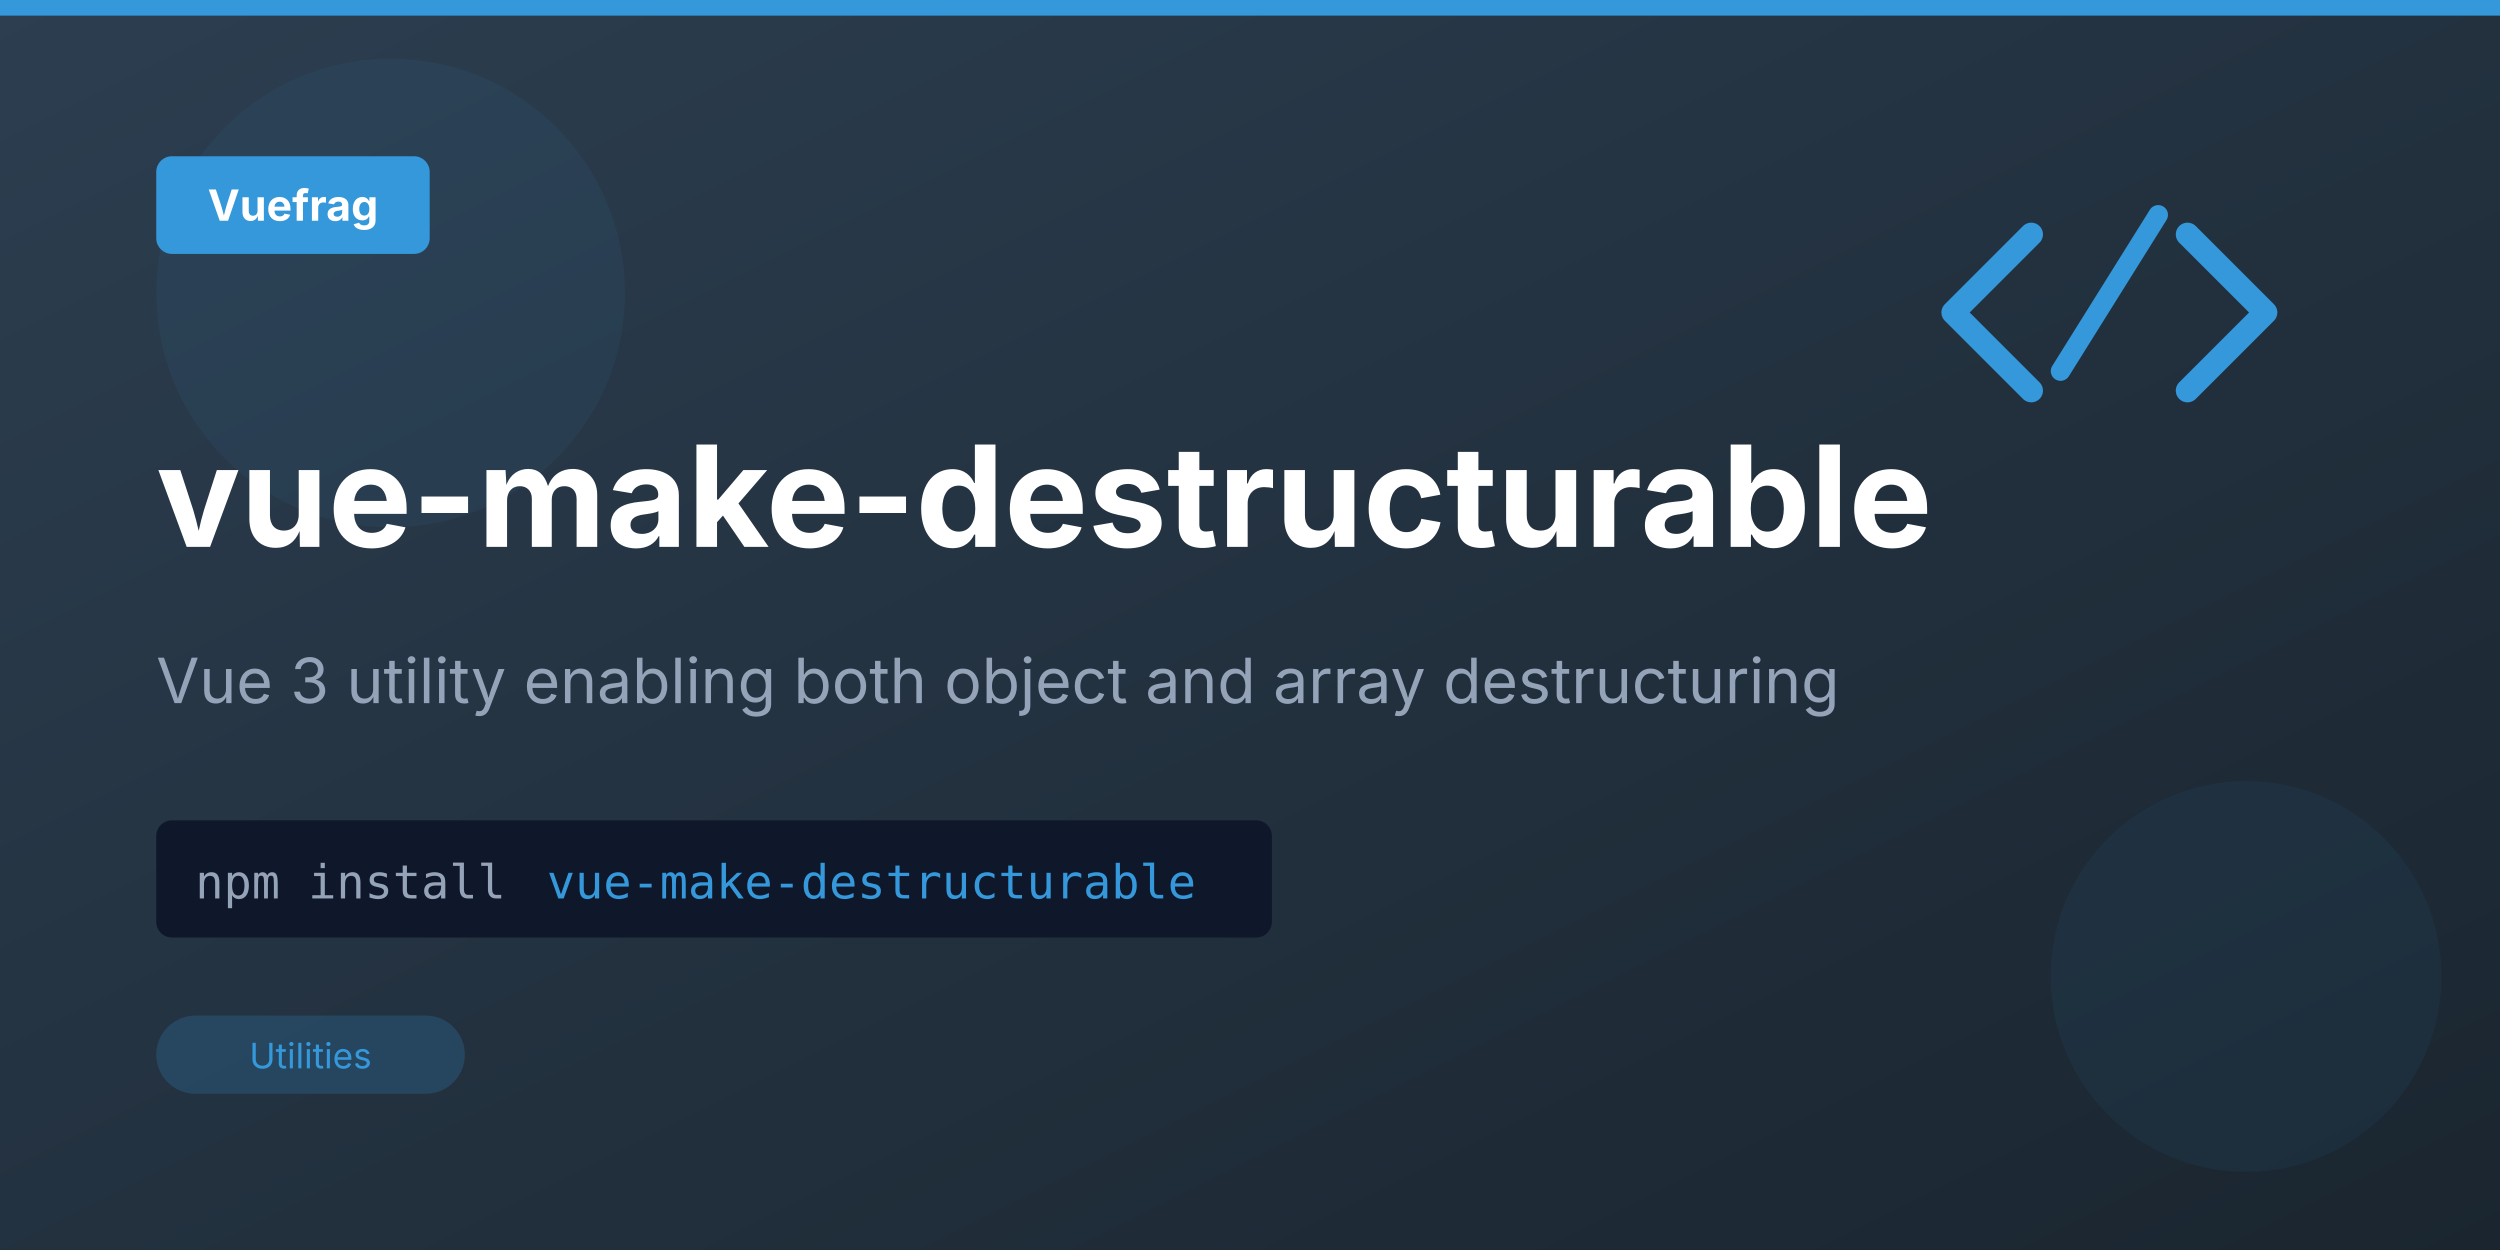
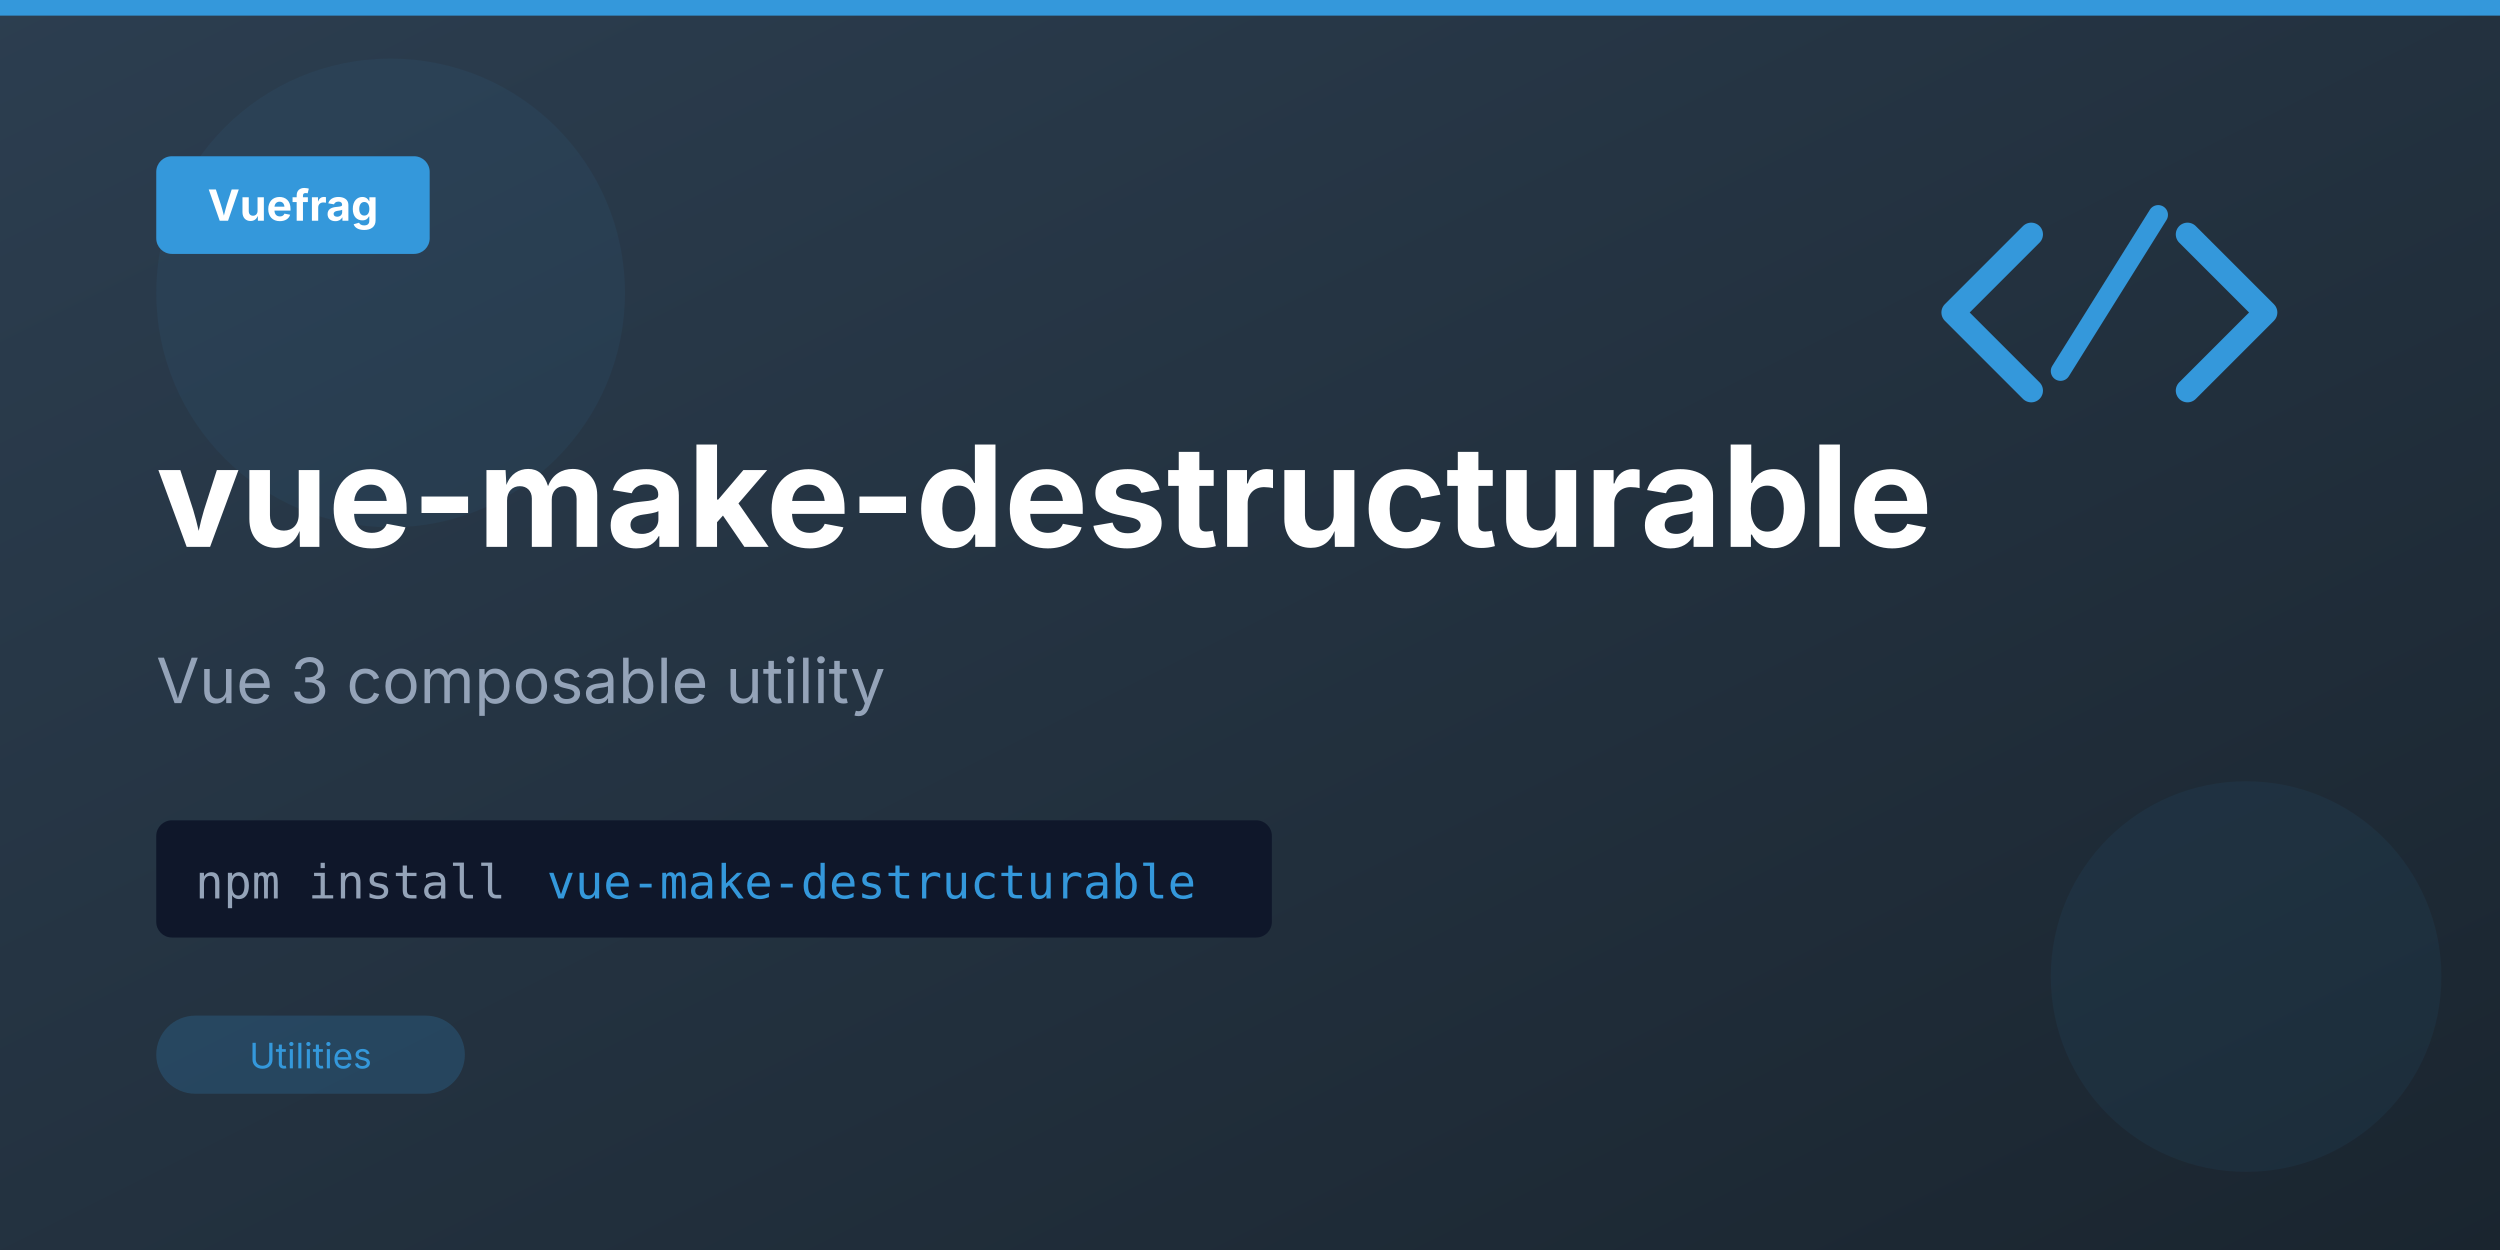
<svg xmlns="http://www.w3.org/2000/svg" viewBox="0 0 1280 640" width="1280" height="640">
  <defs>
    <linearGradient id="banner-bg" x1="0%" y1="0%" x2="100%" y2="100%">
      <stop offset="0%" style="stop-color:#2c3e50;stop-opacity:1" />
      <stop offset="100%" style="stop-color:#1a252f;stop-opacity:1" />
    </linearGradient>
  </defs>
  <rect width="1280" height="640" fill="url(#banner-bg)" />
  <circle cx="200" cy="150" r="120" fill="#3498db" opacity="0.06" />
  <circle cx="1150" cy="500" r="100" fill="#3498db" opacity="0.06" />
  <rect x="0" y="0" width="1280" height="8" fill="#3498db" />
  <g transform="translate(80, 80)">
    <rect width="140" height="50" rx="8" fill="#3498db" />
    <text x="70" y="33" text-anchor="middle" font-family="system-ui, -apple-system, sans-serif" font-size="22" font-weight="700" fill="white">Vuefrag</text>
  </g>
  <text x="80" y="280" font-family="system-ui, -apple-system, sans-serif" font-size="72" font-weight="700" fill="white">vue-make-destructurable</text>
-   <text x="80" y="360" font-family="system-ui, -apple-system, sans-serif" font-size="32" fill="#94a3b8">Vue 3 utility enabling both object and array destructuring</text>
+   <text x="80" y="360" font-family="system-ui, -apple-system, sans-serif" font-size="32" fill="#94a3b8">Vue 3 composable utility</text>
  <g transform="translate(80, 420)">
    <rect width="571.2" height="60" rx="8" fill="#0f172a" />
    <text x="20" y="40" font-family="ui-monospace, monospace" font-size="24" fill="#94a3b8">npm install</text>
    <text x="200" y="40" font-family="ui-monospace, monospace" font-size="24" fill="#3498db">vue-make-destructurable</text>
  </g>
  <g transform="translate(80, 520)">
    <rect width="158" height="40" rx="20" fill="#3498db" opacity="0.2" />
    <text x="79" y="27" text-anchor="middle" font-family="system-ui, -apple-system, sans-serif" font-size="18" fill="#3498db">Utilities</text>
  </g>
  <g>
    <path d="M1040 120l-40 40 40 40" fill="none" stroke="#3498db" stroke-width="12" stroke-linecap="round" stroke-linejoin="round" />
    <path d="M1120 120l40 40-40 40" fill="none" stroke="#3498db" stroke-width="12" stroke-linecap="round" stroke-linejoin="round" />
    <line x1="1105" y1="110" x2="1055" y2="190" stroke="#3498db" stroke-width="10" stroke-linecap="round" />
  </g>
</svg>
